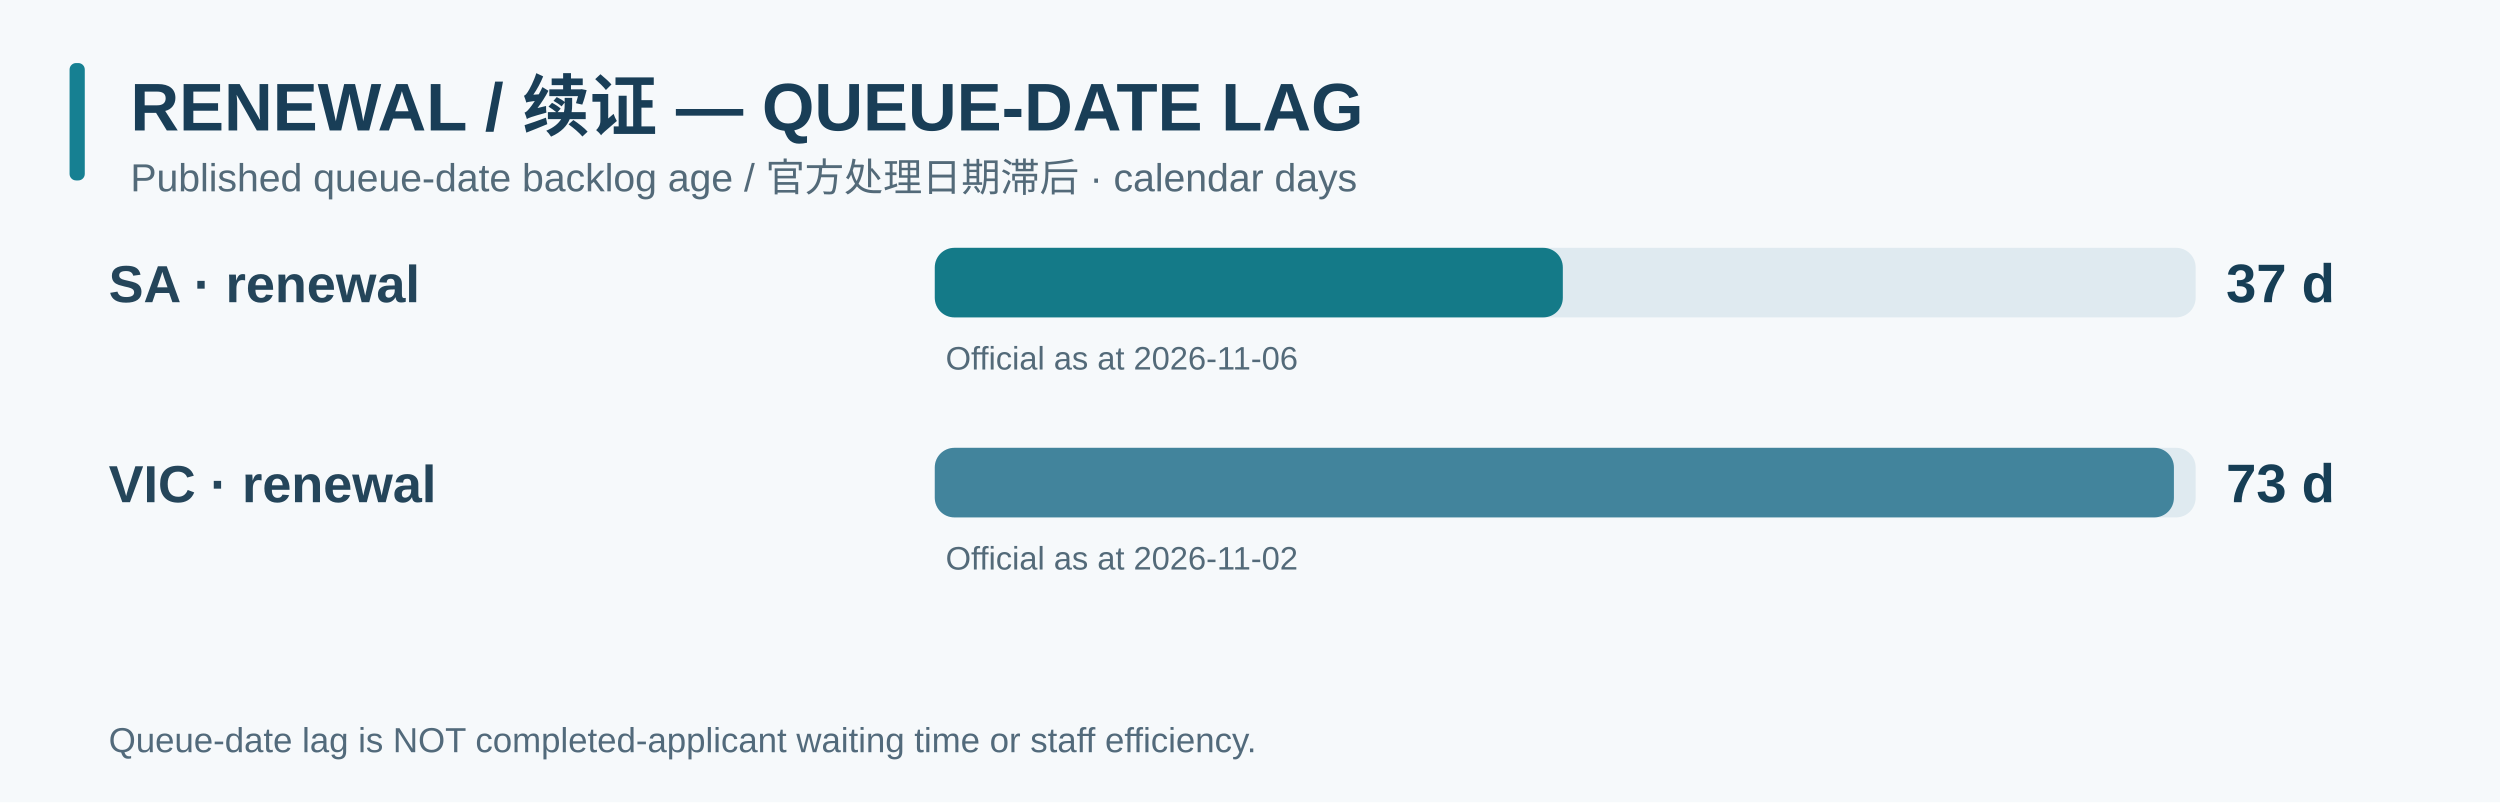
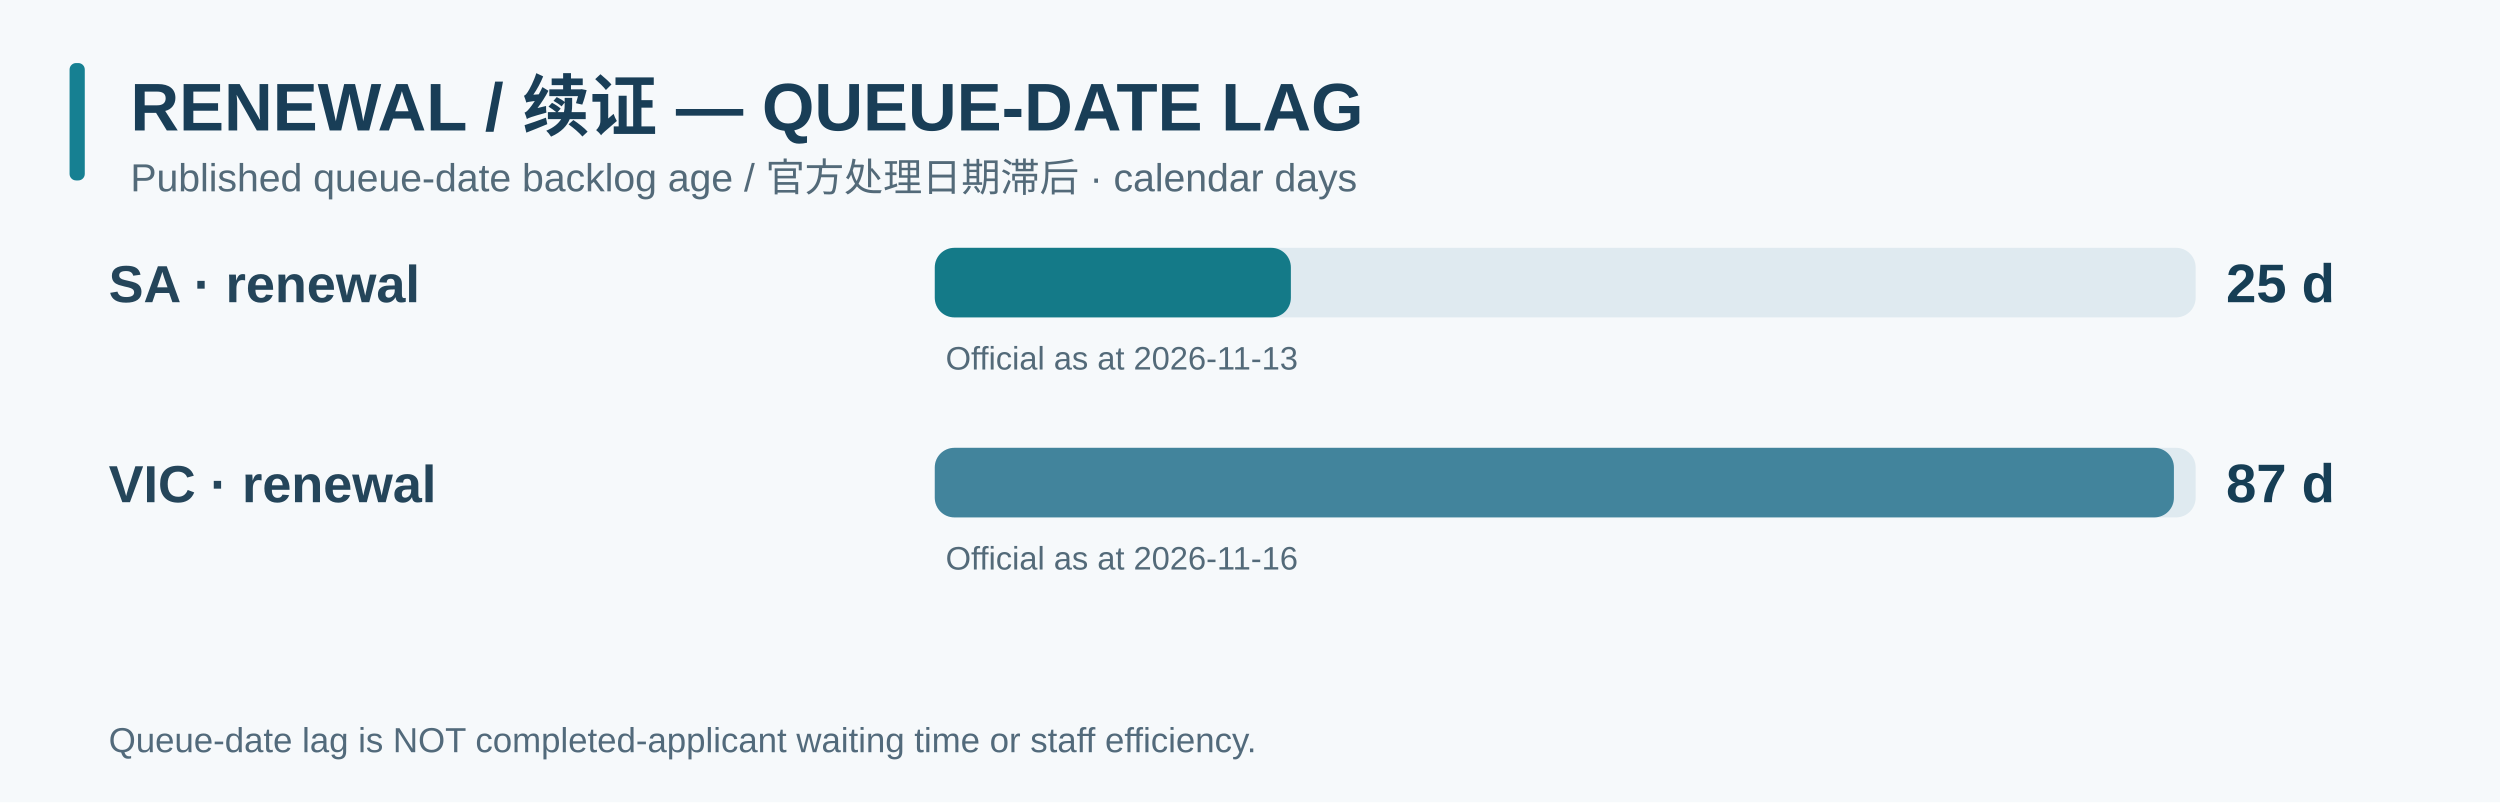
<svg xmlns="http://www.w3.org/2000/svg" width="1150" height="369" viewBox="0 0 1150 369" role="img" aria-label="RENEWAL / 续证 — QUEUE-DATE LAG">
  <rect width="1150" height="369" fill="#f6f9fb" />
  <rect x="32" y="29" width="7" height="54" rx="3" fill="#168092" />
  <text x="60" y="60" font-size="31" font-weight="700" font-family="Arial,sans-serif" fill="#193e57">RENEWAL / 续证 — QUEUE-DATE LAG</text>
  <text x="60" y="88" font-size="18" font-family="Arial,sans-serif" fill="#536a79">Published queue-date backlog age / 官方处理日期滞后 · calendar days</text>
  <text x="50" y="139" font-family="Arial,sans-serif" font-size="24" font-weight="700" fill="#24455a">SA · renewal</text>
  <rect x="430" y="114" width="580" height="32" rx="9" fill="#dfeaf0" />
-   <rect x="430" y="114" width="288.9" height="32" rx="9" fill="#147a88" />
-   <text x="1024" y="139" font-family="Arial,sans-serif" font-size="25" font-weight="700" fill="#163e55">37 d</text>
-   <text x="435" y="170" font-family="Arial,sans-serif" font-size="15" fill="#536a79">Official as at 2026-11-06</text>
+   <rect x="430" y="114" width="163.8" height="32" rx="9" fill="#147a88" />
+   <text x="1024" y="139" font-family="Arial,sans-serif" font-size="25" font-weight="700" fill="#163e55">25 d</text>
+   <text x="435" y="170" font-family="Arial,sans-serif" font-size="15" fill="#536a79">Official as at 2026-11-13</text>
  <text x="50" y="231" font-family="Arial,sans-serif" font-size="24" font-weight="700" fill="#24455a">VIC · renewal</text>
  <rect x="430" y="206" width="580" height="32" rx="9" fill="#dfeaf0" />
  <rect x="430" y="206" width="570.0" height="32" rx="9" fill="#42849c" />
-   <text x="1024" y="231" font-family="Arial,sans-serif" font-size="25" font-weight="700" fill="#163e55">73 d</text>
-   <text x="435" y="262" font-family="Arial,sans-serif" font-size="15" fill="#536a79">Official as at 2026-11-02</text>
+   <text x="1024" y="231" font-family="Arial,sans-serif" font-size="25" font-weight="700" fill="#163e55">87 d</text>
+   <text x="435" y="262" font-family="Arial,sans-serif" font-size="15" fill="#536a79">Official as at 2026-11-16</text>
  <text x="50" y="346" font-family="Arial,sans-serif" font-size="16" fill="#526a7b">Queue-date lag is NOT completed-applicant waiting time or staff efficiency.</text>
</svg>
